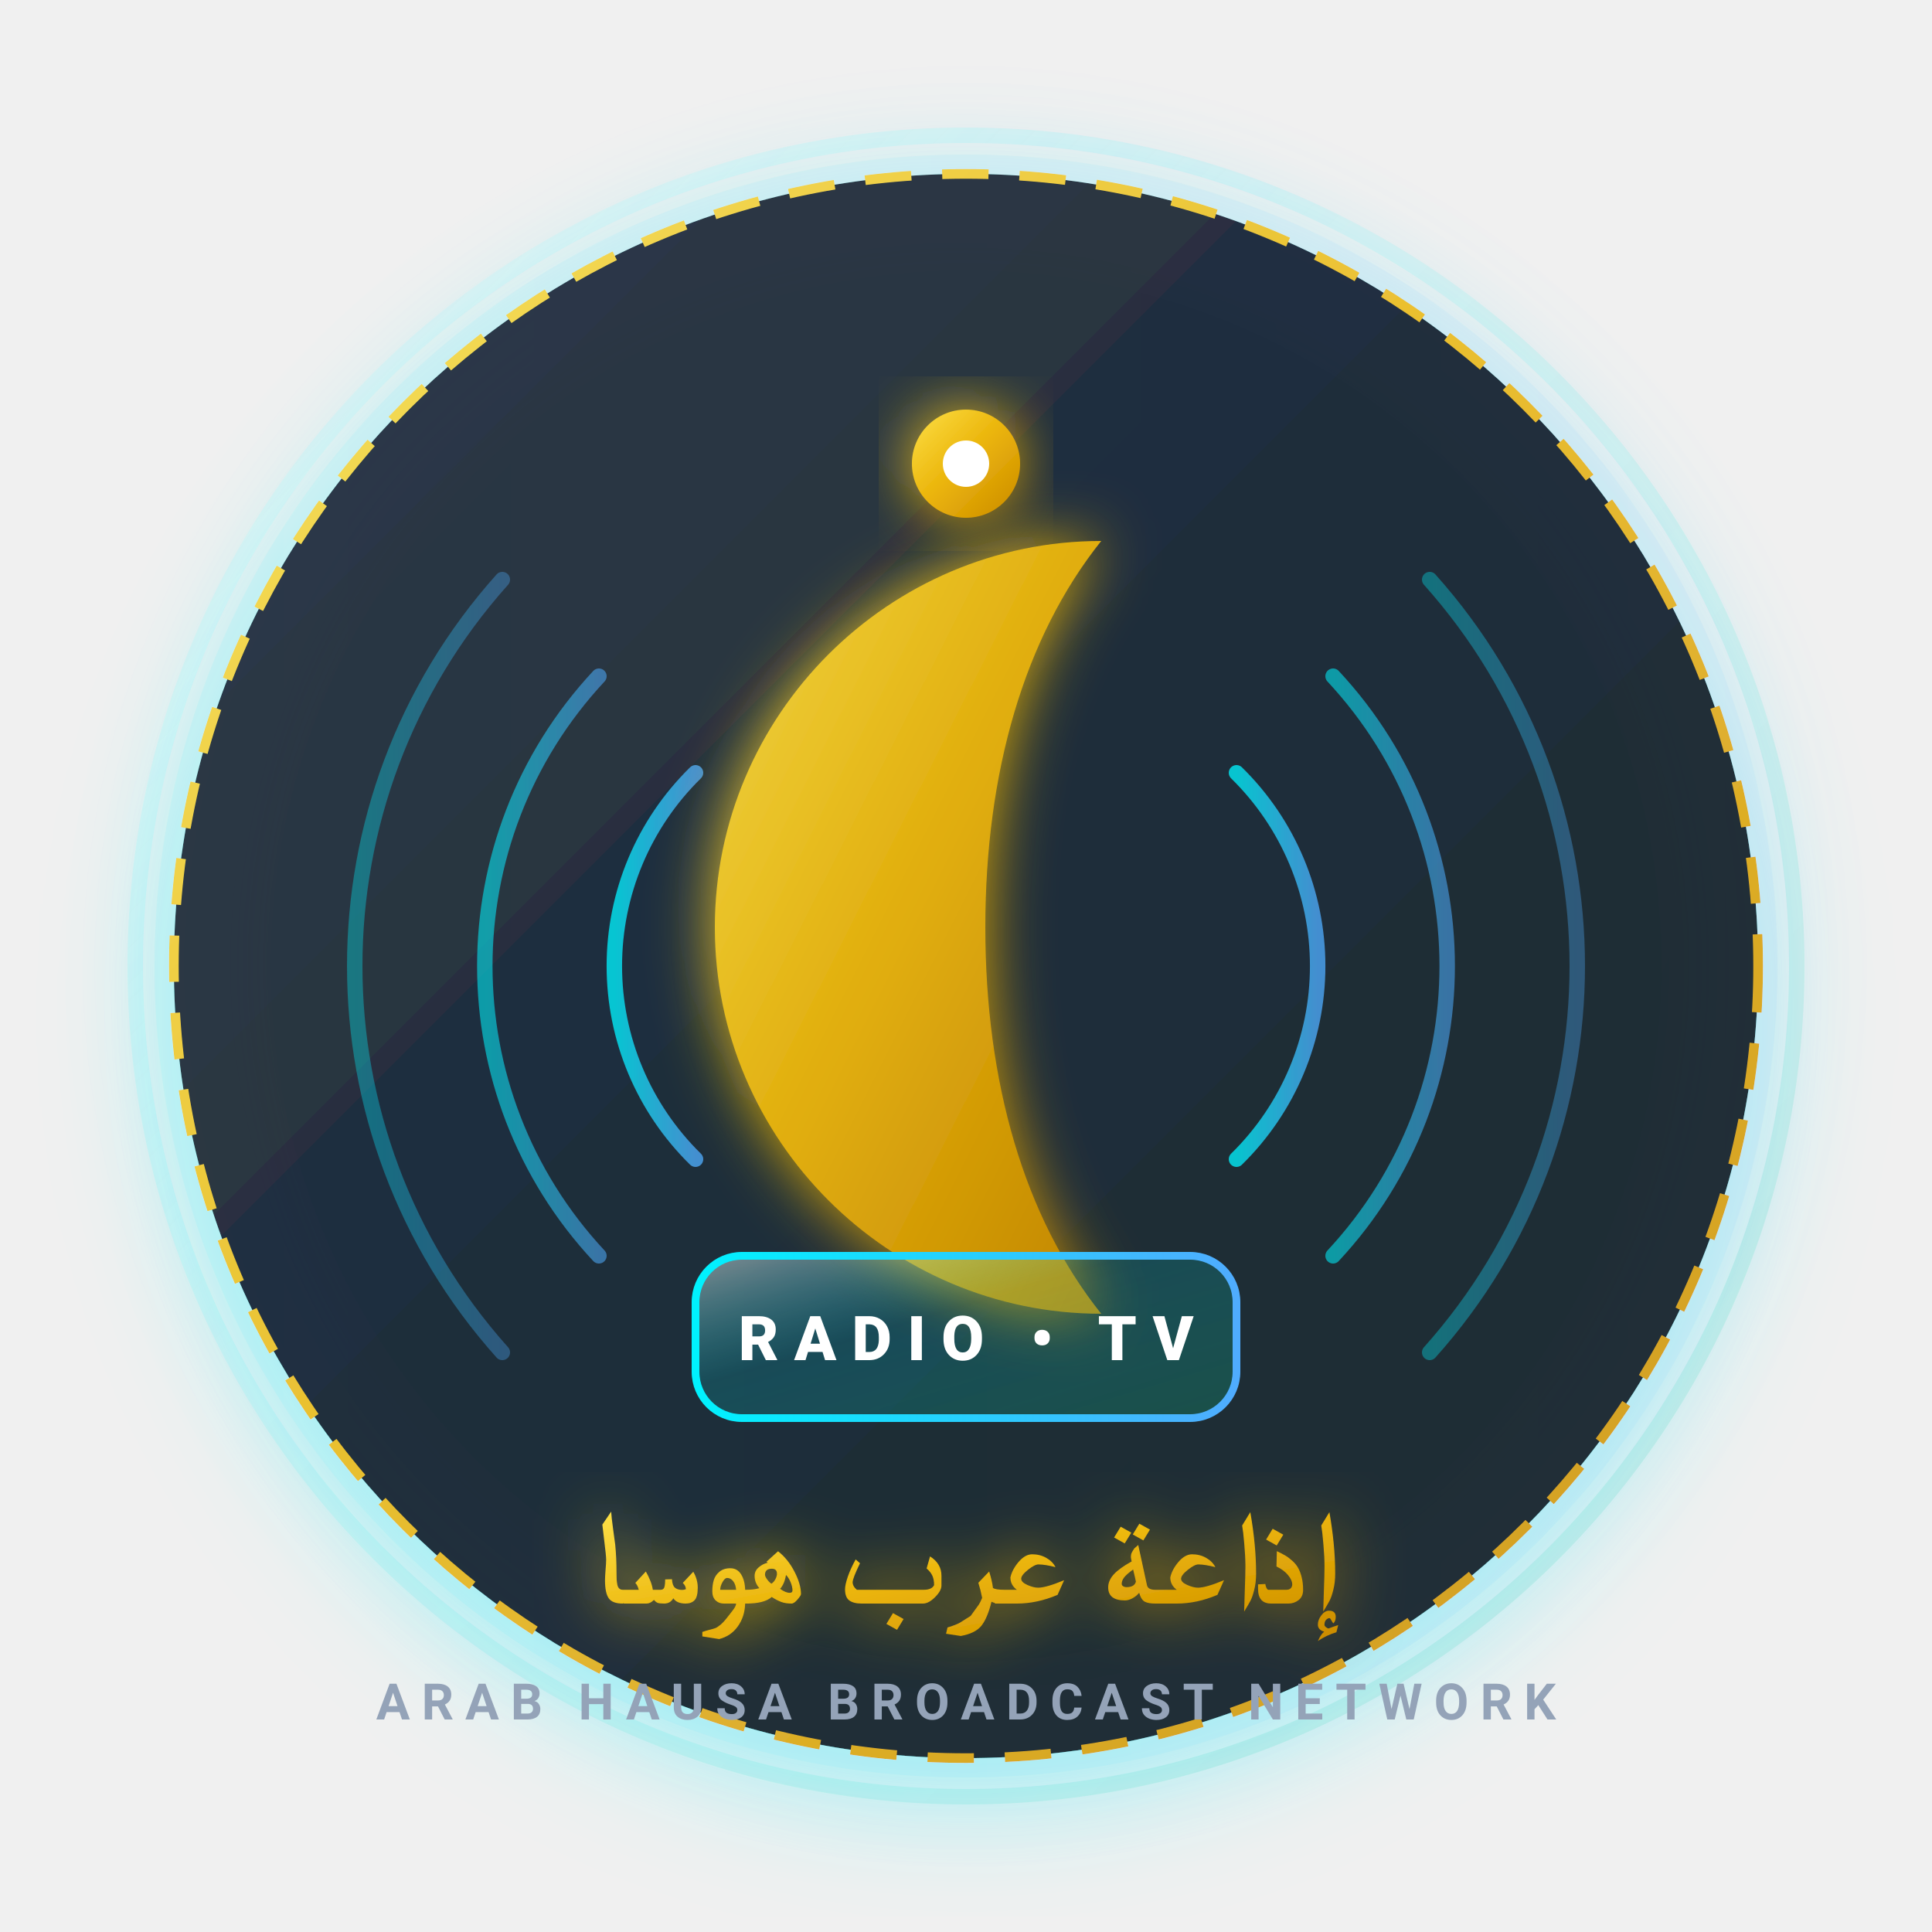
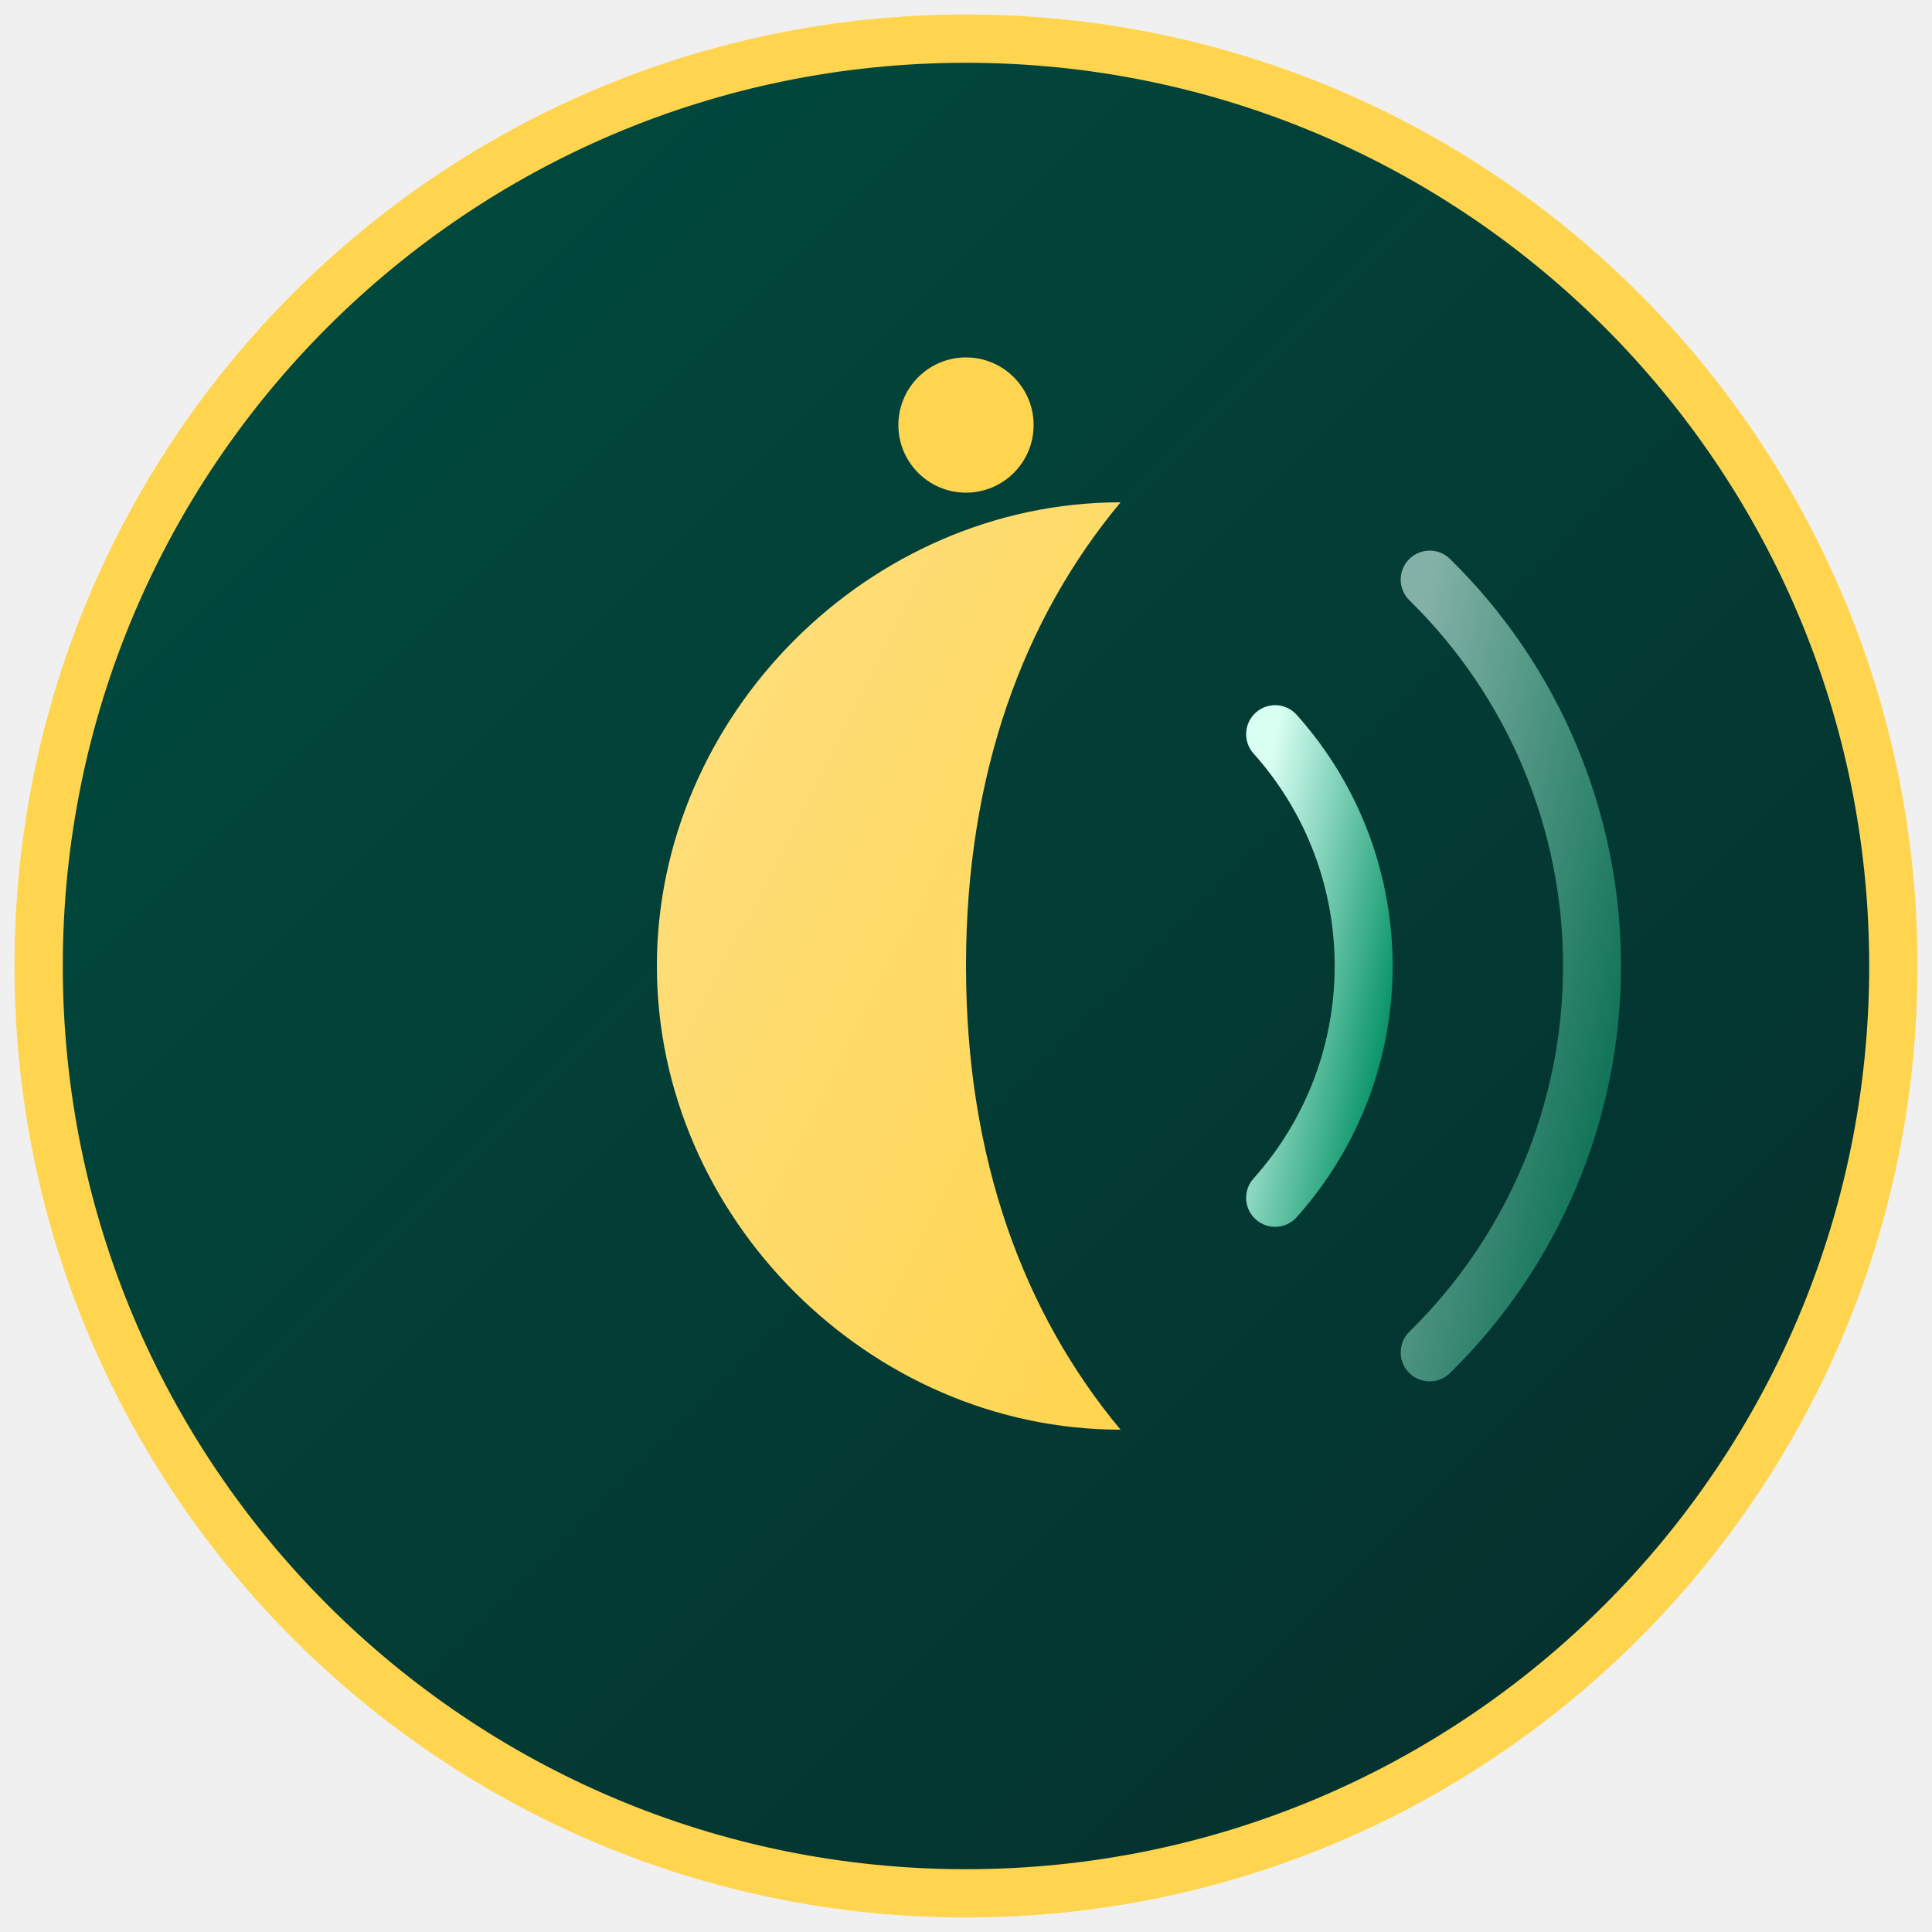
- <svg xmlns="http://www.w3.org/2000/svg" viewBox="0 0 500 500" width="100%" height="100%">
+ <svg xmlns="http://www.w3.org/2000/svg" viewBox="0 0 100 100">
  <defs>
-     <linearGradient id="bg-grad" x1="0%" y1="0%" x2="100%" y2="100%">
-       <stop offset="0%" stop-color="#0a192f" />
-       <stop offset="50%" stop-color="#050e1d" />
-       <stop offset="100%" stop-color="#02060e" />
+     <linearGradient id="fav-bg" x1="0%" y1="0%" x2="100%" y2="100%">
+       <stop offset="0%" stop-color="#004D40" />
+       <stop offset="100%" stop-color="#062D2B" />
    </linearGradient>
-     <linearGradient id="liquid-glass" x1="0%" y1="0%" x2="100%" y2="100%">
-       <stop offset="0%" stop-color="rgba(255, 255, 255, 0.45)" />
-       <stop offset="40%" stop-color="rgba(0, 242, 254, 0.15)" />
-       <stop offset="100%" stop-color="rgba(16, 185, 129, 0.25)" />
+     <linearGradient id="fav-gold" x1="0%" y1="0%" x2="100%" y2="100%">
+       <stop offset="0%" stop-color="#FFE082" />
+       <stop offset="100%" stop-color="#FFD54F" />
    </linearGradient>
-     <linearGradient id="gold-amber" x1="0%" y1="0%" x2="100%" y2="100%">
-       <stop offset="0%" stop-color="#FDE047" />
-       <stop offset="50%" stop-color="#EAB308" />
-       <stop offset="100%" stop-color="#CA8A04" />
+     <linearGradient id="fav-mint" x1="0%" y1="0%" x2="100%" y2="100%">
+       <stop offset="0%" stop-color="#D9FFF3" />
+       <stop offset="100%" stop-color="#008F62" />
    </linearGradient>
-     <linearGradient id="cyan-glow" x1="0%" y1="0%" x2="100%" y2="0%">
-       <stop offset="0%" stop-color="#00F2FE" />
-       <stop offset="100%" stop-color="#4FACFE" />
-     </linearGradient>
-     <linearGradient id="emerald-glow" x1="0%" y1="0%" x2="100%" y2="100%">
-       <stop offset="0%" stop-color="#34D399" />
-       <stop offset="100%" stop-color="#059669" />
-     </linearGradient>
-     <filter id="glow-gold" x="-30%" y="-30%" width="160%" height="160%">
-       <feGaussianBlur stdDeviation="8" result="blur" />
-       <feComposite in="SourceGraphic" in2="blur" operator="over" />
-     </filter>
-     <filter id="glow-cyan" x="-30%" y="-30%" width="160%" height="160%">
-       <feGaussianBlur stdDeviation="12" result="blur" />
-       <feComposite in="SourceGraphic" in2="blur" operator="over" />
-     </filter>
-     <filter id="glass-specular" x="-10%" y="-10%" width="120%" height="120%">
-       <feDropShadow dx="0" dy="12" stdDeviation="16" flood-color="#00F2FE" flood-opacity="0.3" />
-     </filter>
  </defs>
-   <circle cx="250" cy="250" r="210" fill="url(#cyan-glow)" opacity="0.12" filter="url(#glow-cyan)" />
-   <circle cx="250" cy="250" r="180" fill="url(#emerald-glow)" opacity="0.1" filter="url(#glow-cyan)" />
-   <circle cx="250" cy="250" r="215" fill="none" stroke="url(#liquid-glass)" stroke-width="4" opacity="0.6" />
-   <circle cx="250" cy="250" r="205" fill="url(#bg-grad)" stroke="url(#gold-amber)" stroke-width="2.5" stroke-dasharray="12 8" opacity="0.85" filter="url(#glass-specular)" />
-   <g stroke="url(#cyan-glow)" stroke-width="4" fill="none" stroke-linecap="round" opacity="0.85">
-     <path d="M 180 200 A 70 70 0 0 0 180 300" opacity="0.9" />
-     <path d="M 155 175 A 110 110 0 0 0 155 325" opacity="0.65" />
-     <path d="M 130 150 A 150 150 0 0 0 130 350" opacity="0.4" />
-     <path d="M 320 200 A 70 70 0 0 1 320 300" opacity="0.9" />
-     <path d="M 345 175 A 110 110 0 0 1 345 325" opacity="0.65" />
-     <path d="M 370 150 A 150 150 0 0 1 370 350" opacity="0.4" />
-   </g>
-   <path d="M 285 140 C 230 140 185 185 185 240 C 185 295 230 340 285 340 C 265 315 255 280 255 240 C 255 200 265 165 285 140 Z" fill="url(#gold-amber)" filter="url(#glow-gold)" opacity="0.95" />
-   <g id="tower">
-     <line x1="250" y1="130" x2="250" y2="330" stroke="url(#cyan-glow)" stroke-width="6" stroke-linecap="round" />
-     <line x1="225" y1="210" x2="275" y2="210" stroke="url(#cyan-glow)" stroke-width="4" stroke-linecap="round" />
-     <line x1="215" y1="250" x2="285" y2="250" stroke="url(#cyan-glow)" stroke-width="4.5" stroke-linecap="round" />
-     <line x1="205" y1="290" x2="295" y2="290" stroke="url(#cyan-glow)" stroke-width="5" stroke-linecap="round" />
-     <circle cx="250" cy="120" r="14" fill="url(#gold-amber)" filter="url(#glow-gold)" />
-     <circle cx="250" cy="120" r="6" fill="#FFFFFF" />
-   </g>
-   <rect x="180" y="325" width="140" height="42" rx="12" fill="url(#liquid-glass)" stroke="url(#cyan-glow)" stroke-width="2" />
-   <text x="250" y="352" fill="#FFFFFF" font-family="'Segoe UI', Roboto, sans-serif" font-weight="900" font-size="16" letter-spacing="4" text-anchor="middle">RADIO • TV</text>
-   <text x="250" y="415" fill="url(#gold-amber)" font-family="'Amiri', 'Traditional Arabic', 'Scheherazade New', serif" font-weight="bold" font-size="34" text-anchor="middle" filter="url(#glow-gold)">
-     إذاعة عرب هوسا
-   </text>
-   <text x="250" y="445" fill="#94A3B8" font-family="'Segoe UI', Roboto, sans-serif" font-weight="700" font-size="13" letter-spacing="3" text-anchor="middle">
-     ARAB HAUSA BROADCAST NETWORK
-   </text>
+   <circle cx="50" cy="50" r="48" fill="url(#fav-bg)" stroke="#FFD54F" stroke-width="2.5" />
+   <path d="M 58 26 C 45 26 34 37 34 50 C 34 63 45 74 58 74 C 53 68 50 60 50 50 C 50 40 53 32 58 26 Z" fill="url(#fav-gold)" />
+   <path d="M 66 38 A 18 18 0 0 1 66 62" fill="none" stroke="url(#fav-mint)" stroke-width="3" stroke-linecap="round" />
+   <path d="M 74 30 A 28 28 0 0 1 74 70" fill="none" stroke="url(#fav-mint)" stroke-width="3" stroke-linecap="round" opacity="0.6" />
+   <circle cx="50" cy="22" r="3.5" fill="#FFD54F" />
</svg>
